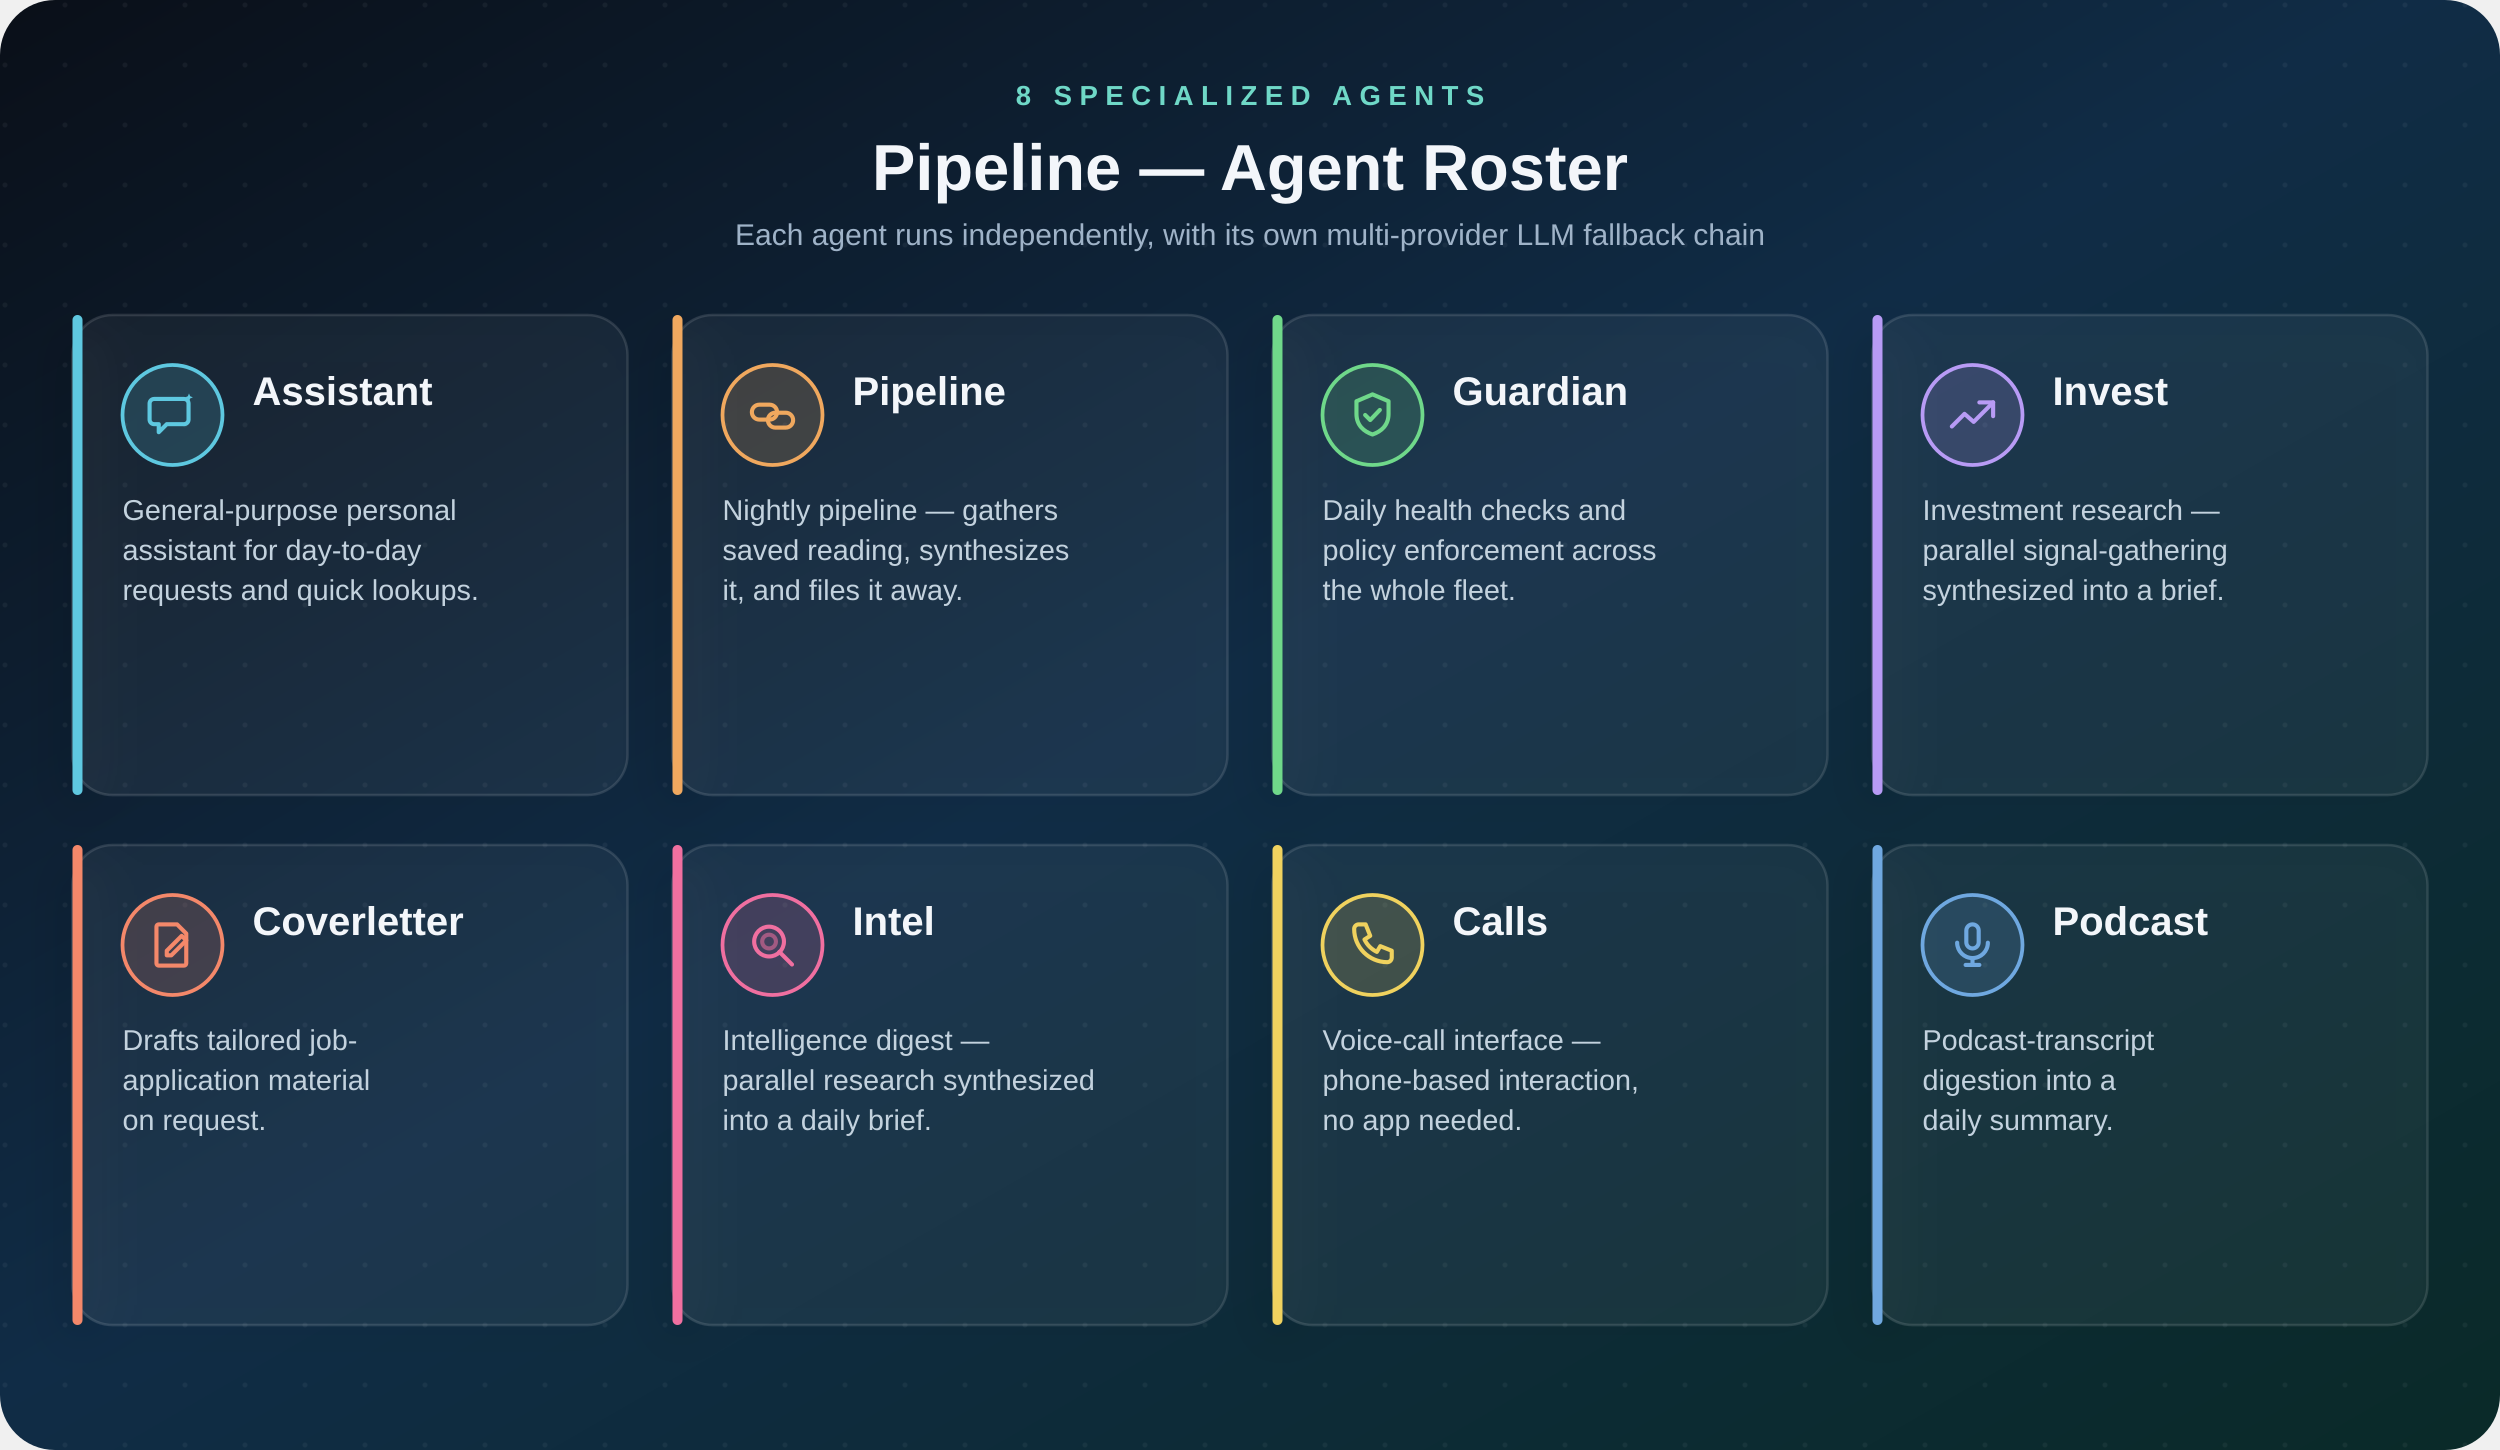
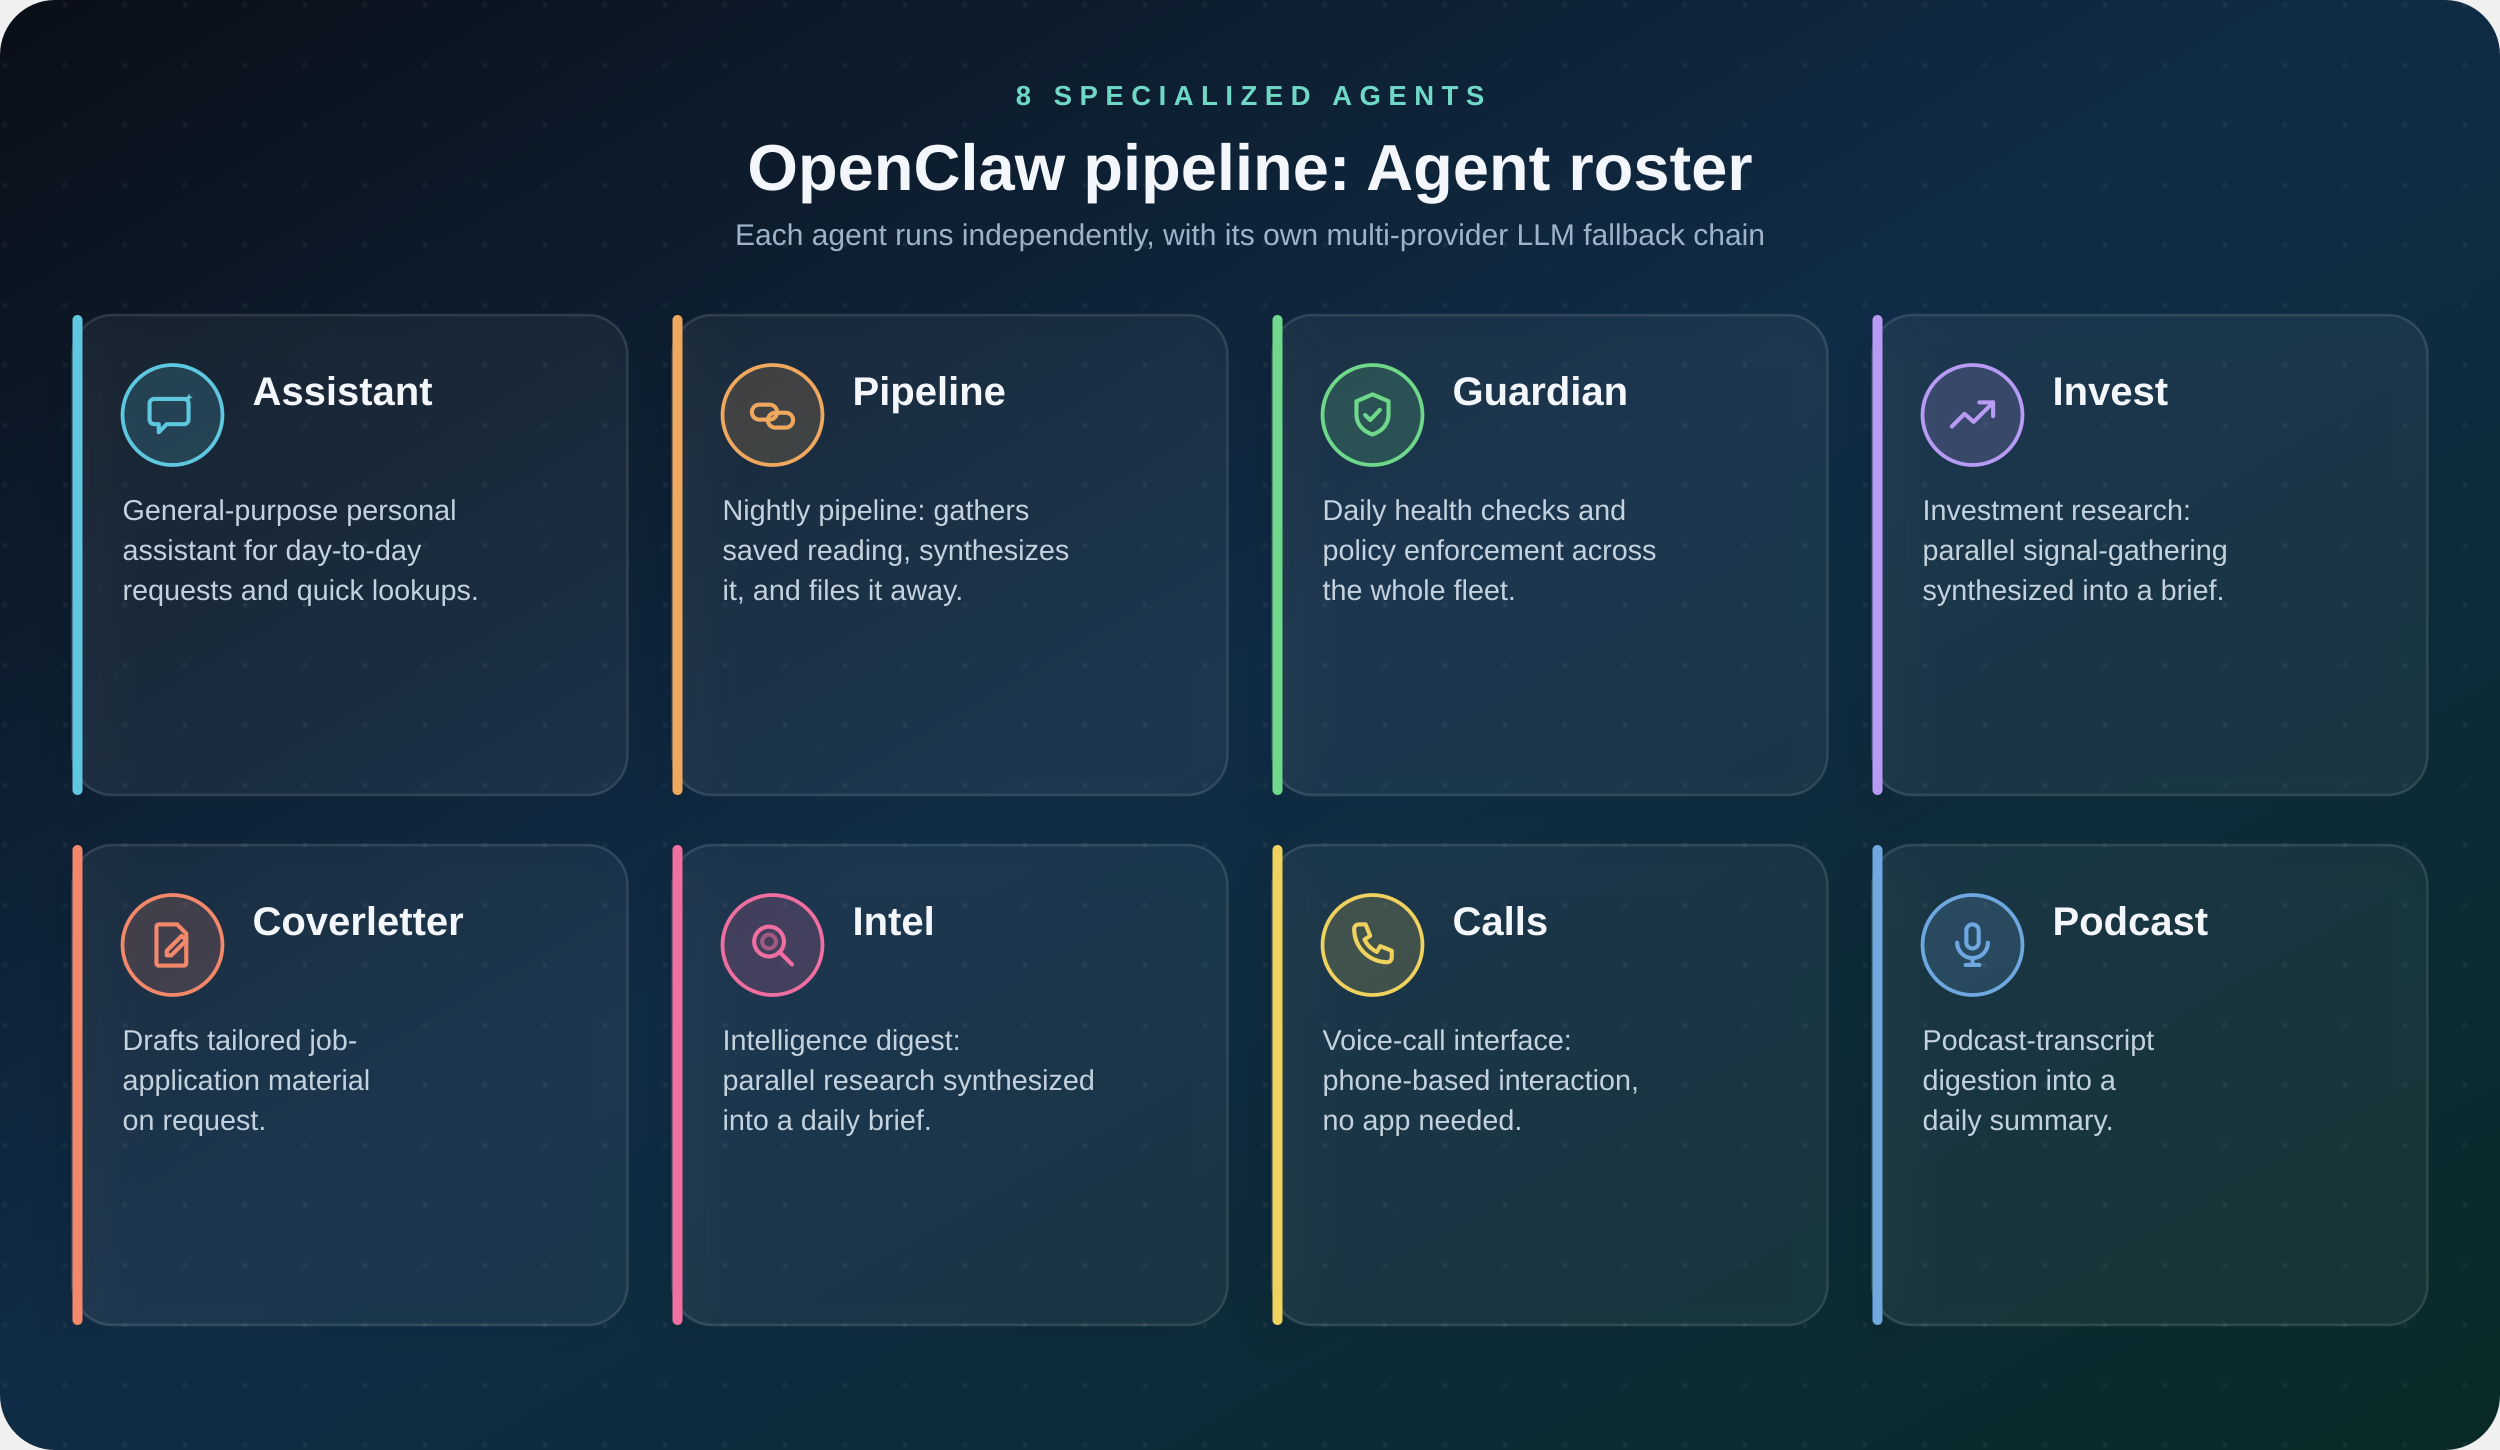
<svg xmlns="http://www.w3.org/2000/svg" viewBox="0 0 1000 580" font-family="'Segoe UI', Arial, sans-serif">
  <defs>
    <linearGradient id="bgGrad2" x1="0%" y1="0%" x2="100%" y2="100%">
      <stop offset="0%" stop-color="#0a0f18" />
      <stop offset="48%" stop-color="#102c46" />
      <stop offset="100%" stop-color="#0a2a28" />
    </linearGradient>
    <pattern id="dots2" width="24" height="24" patternUnits="userSpaceOnUse">
      <circle cx="2" cy="2" r="1" fill="#ffffff" opacity="0.05" />
    </pattern>
    <filter id="cardShadow2" x="-20%" y="-20%" width="140%" height="160%">
      <feDropShadow dx="0" dy="6" stdDeviation="10" flood-color="#000000" flood-opacity="0.35" />
    </filter>
    <symbol id="a-chat" viewBox="0 0 24 24">
      <g fill="none" stroke="currentColor" stroke-width="1.8" stroke-linecap="round" stroke-linejoin="round">
        <path d="M4 5h13a2 2 0 0 1 2 2v7a2 2 0 0 1-2 2H9.5L6 19.5V16H4a2 2 0 0 1-2-2V7a2 2 0 0 1 2-2z" />
        <path d="M19.2 2.6l.5 1.2 1.2.5-1.2.5-.5 1.2-.5-1.2-1.2-.5 1.2-.5z" fill="currentColor" stroke="none" />
      </g>
    </symbol>
    <symbol id="a-chain" viewBox="0 0 24 24">
      <g fill="none" stroke="currentColor" stroke-width="1.8" stroke-linecap="round" stroke-linejoin="round">
        <rect x="3" y="7.5" width="11" height="6.5" rx="3.25" />
        <rect x="10" y="11" width="11" height="6.5" rx="3.25" />
      </g>
    </symbol>
    <symbol id="a-shield" viewBox="0 0 24 24">
      <g fill="none" stroke="currentColor" stroke-width="1.8" stroke-linecap="round" stroke-linejoin="round">
        <path d="M12 3 19 6v5.5c0 5-3.2 7.7-7 9-3.8-1.3-7-4-7-9V6z" />
        <path d="M8.8 12 11 14.2l4.2-4.4" />
      </g>
    </symbol>
    <symbol id="a-trend" viewBox="0 0 24 24">
      <g fill="none" stroke="currentColor" stroke-width="1.8" stroke-linecap="round" stroke-linejoin="round">
        <path d="M3 17l5.5-5.5L12.5 15 21 6.5" />
        <path d="M15 6.5h6v6" />
      </g>
    </symbol>
    <symbol id="a-docpen" viewBox="0 0 24 24">
      <g fill="none" stroke="currentColor" stroke-width="1.8" stroke-linecap="round" stroke-linejoin="round">
        <path d="M6 3h8l4 4v13a1 1 0 0 1-1 1H6a1 1 0 0 1-1-1V4a1 1 0 0 1 1-1z" />
        <path d="M9.5 14.5 16 8l2 2-6.5 6.5H9.5v-2z" />
      </g>
    </symbol>
    <symbol id="a-radar" viewBox="0 0 24 24">
      <g fill="none" stroke="currentColor" stroke-width="1.8" stroke-linecap="round" stroke-linejoin="round">
        <circle cx="10.5" cy="10.5" r="6.5" />
        <circle cx="10.5" cy="10.5" r="3" opacity="0.55" />
        <path d="M15 15l5.5 5.5" />
      </g>
    </symbol>
    <symbol id="a-phone" viewBox="0 0 24 24">
      <g fill="none" stroke="currentColor" stroke-width="1.8" stroke-linecap="round" stroke-linejoin="round">
        <path d="M6 3h3l2 5-2.5 1.6a11.5 11.5 0 0 0 5.4 5.4L15.4 12.5l5 2v3a2 2 0 0 1-2 2A14.5 14.5 0 0 1 4 5a2 2 0 0 1 2-2z" />
      </g>
    </symbol>
    <symbol id="a-mic" viewBox="0 0 24 24">
      <g fill="none" stroke="currentColor" stroke-width="1.8" stroke-linecap="round" stroke-linejoin="round">
        <rect x="9.3" y="3" width="5.4" height="10.5" rx="2.7" />
        <path d="M5.3 11a6.7 6.7 0 0 0 13.4 0" />
        <path d="M12 17.7v3" />
        <path d="M9 20.7h6" />
      </g>
    </symbol>
  </defs>
  <rect width="1000" height="580" rx="22" fill="url(#bgGrad2)" />
  <rect width="1000" height="580" rx="22" fill="url(#dots2)" />
  <text x="500" y="42" text-anchor="middle" font-size="11" letter-spacing="3" font-weight="700" fill="#6fd8c7">8 SPECIALIZED AGENTS</text>
-   <text x="500" y="76" text-anchor="middle" font-size="26" font-weight="600" fill="#f3f6fa">Pipeline — Agent Roster</text>
+   <text x="500" y="76" text-anchor="middle" font-size="26" font-weight="600" fill="#f3f6fa">OpenClaw pipeline: Agent roster</text>
  <text x="500" y="98" text-anchor="middle" font-size="12" fill="#9fb3c8">Each agent runs independently, with its own multi-provider LLM fallback chain</text>
  <g filter="url(#cardShadow2)">
    <rect x="29" y="126" width="222" height="192" rx="16" fill="#ffffff" fill-opacity="0.045" stroke="#ffffff" stroke-opacity="0.12" />
    <rect x="29" y="126" width="4" height="192" rx="2" fill="#5ec8e0" />
  </g>
  <circle cx="69" cy="166" r="20" fill="#5ec8e0" fill-opacity="0.18" stroke="#5ec8e0" stroke-width="1.5" />
  <use href="#a-chat" x="58" y="155" width="22" height="22" color="#5ec8e0" />
  <text x="101" y="162" font-size="16" font-weight="700" fill="#f3f6fa">Assistant</text>
  <text x="49" y="208" font-size="11.5" fill="#c3d2de">General-purpose personal</text>
  <text x="49" y="224" font-size="11.5" fill="#c3d2de">assistant for day-to-day</text>
  <text x="49" y="240" font-size="11.5" fill="#c3d2de">requests and quick lookups.</text>
  <g filter="url(#cardShadow2)">
    <rect x="269" y="126" width="222" height="192" rx="16" fill="#ffffff" fill-opacity="0.045" stroke="#ffffff" stroke-opacity="0.12" />
    <rect x="269" y="126" width="4" height="192" rx="2" fill="#f0a85e" />
  </g>
  <circle cx="309" cy="166" r="20" fill="#f0a85e" fill-opacity="0.18" stroke="#f0a85e" stroke-width="1.5" />
  <use href="#a-chain" x="298" y="155" width="22" height="22" color="#f0a85e" />
  <text x="341" y="162" font-size="16" font-weight="700" fill="#f3f6fa">Pipeline</text>
-   <text x="289" y="208" font-size="11.5" fill="#c3d2de">Nightly pipeline — gathers</text>
+   <text x="289" y="208" font-size="11.5" fill="#c3d2de">Nightly pipeline: gathers</text>
  <text x="289" y="224" font-size="11.5" fill="#c3d2de">saved reading, synthesizes</text>
  <text x="289" y="240" font-size="11.5" fill="#c3d2de">it, and files it away.</text>
  <g filter="url(#cardShadow2)">
    <rect x="509" y="126" width="222" height="192" rx="16" fill="#ffffff" fill-opacity="0.045" stroke="#ffffff" stroke-opacity="0.12" />
    <rect x="509" y="126" width="4" height="192" rx="2" fill="#6fd88a" />
  </g>
  <circle cx="549" cy="166" r="20" fill="#6fd88a" fill-opacity="0.18" stroke="#6fd88a" stroke-width="1.5" />
  <use href="#a-shield" x="538" y="155" width="22" height="22" color="#6fd88a" />
  <text x="581" y="162" font-size="16" font-weight="700" fill="#f3f6fa">Guardian</text>
  <text x="529" y="208" font-size="11.5" fill="#c3d2de">Daily health checks and</text>
  <text x="529" y="224" font-size="11.5" fill="#c3d2de">policy enforcement across</text>
  <text x="529" y="240" font-size="11.5" fill="#c3d2de">the whole fleet.</text>
  <g filter="url(#cardShadow2)">
    <rect x="749" y="126" width="222" height="192" rx="16" fill="#ffffff" fill-opacity="0.045" stroke="#ffffff" stroke-opacity="0.12" />
    <rect x="749" y="126" width="4" height="192" rx="2" fill="#b89bf5" />
  </g>
  <circle cx="789" cy="166" r="20" fill="#b89bf5" fill-opacity="0.18" stroke="#b89bf5" stroke-width="1.5" />
  <use href="#a-trend" x="778" y="155" width="22" height="22" color="#b89bf5" />
  <text x="821" y="162" font-size="16" font-weight="700" fill="#f3f6fa">Invest</text>
-   <text x="769" y="208" font-size="11.5" fill="#c3d2de">Investment research —</text>
+   <text x="769" y="208" font-size="11.5" fill="#c3d2de">Investment research:</text>
  <text x="769" y="224" font-size="11.5" fill="#c3d2de">parallel signal-gathering</text>
  <text x="769" y="240" font-size="11.5" fill="#c3d2de">synthesized into a brief.</text>
  <g filter="url(#cardShadow2)">
    <rect x="29" y="338" width="222" height="192" rx="16" fill="#ffffff" fill-opacity="0.045" stroke="#ffffff" stroke-opacity="0.12" />
    <rect x="29" y="338" width="4" height="192" rx="2" fill="#f4886a" />
  </g>
  <circle cx="69" cy="378" r="20" fill="#f4886a" fill-opacity="0.18" stroke="#f4886a" stroke-width="1.5" />
  <use href="#a-docpen" x="58" y="367" width="22" height="22" color="#f4886a" />
  <text x="101" y="374" font-size="16" font-weight="700" fill="#f3f6fa">Coverletter</text>
  <text x="49" y="420" font-size="11.5" fill="#c3d2de">Drafts tailored job-</text>
  <text x="49" y="436" font-size="11.5" fill="#c3d2de">application material</text>
  <text x="49" y="452" font-size="11.5" fill="#c3d2de">on request.</text>
  <g filter="url(#cardShadow2)">
    <rect x="269" y="338" width="222" height="192" rx="16" fill="#ffffff" fill-opacity="0.045" stroke="#ffffff" stroke-opacity="0.12" />
    <rect x="269" y="338" width="4" height="192" rx="2" fill="#f06fa0" />
  </g>
  <circle cx="309" cy="378" r="20" fill="#f06fa0" fill-opacity="0.18" stroke="#f06fa0" stroke-width="1.5" />
  <use href="#a-radar" x="298" y="367" width="22" height="22" color="#f06fa0" />
  <text x="341" y="374" font-size="16" font-weight="700" fill="#f3f6fa">Intel</text>
-   <text x="289" y="420" font-size="11.5" fill="#c3d2de">Intelligence digest —</text>
+   <text x="289" y="420" font-size="11.5" fill="#c3d2de">Intelligence digest:</text>
  <text x="289" y="436" font-size="11.5" fill="#c3d2de">parallel research synthesized</text>
  <text x="289" y="452" font-size="11.5" fill="#c3d2de">into a daily brief.</text>
  <g filter="url(#cardShadow2)">
    <rect x="509" y="338" width="222" height="192" rx="16" fill="#ffffff" fill-opacity="0.045" stroke="#ffffff" stroke-opacity="0.12" />
    <rect x="509" y="338" width="4" height="192" rx="2" fill="#f0d25e" />
  </g>
  <circle cx="549" cy="378" r="20" fill="#f0d25e" fill-opacity="0.18" stroke="#f0d25e" stroke-width="1.5" />
  <use href="#a-phone" x="538" y="367" width="22" height="22" color="#f0d25e" />
  <text x="581" y="374" font-size="16" font-weight="700" fill="#f3f6fa">Calls</text>
-   <text x="529" y="420" font-size="11.5" fill="#c3d2de">Voice-call interface —</text>
+   <text x="529" y="420" font-size="11.5" fill="#c3d2de">Voice-call interface:</text>
  <text x="529" y="436" font-size="11.5" fill="#c3d2de">phone-based interaction,</text>
  <text x="529" y="452" font-size="11.5" fill="#c3d2de">no app needed.</text>
  <g filter="url(#cardShadow2)">
    <rect x="749" y="338" width="222" height="192" rx="16" fill="#ffffff" fill-opacity="0.045" stroke="#ffffff" stroke-opacity="0.12" />
    <rect x="749" y="338" width="4" height="192" rx="2" fill="#6fa8e0" />
  </g>
  <circle cx="789" cy="378" r="20" fill="#6fa8e0" fill-opacity="0.18" stroke="#6fa8e0" stroke-width="1.5" />
  <use href="#a-mic" x="778" y="367" width="22" height="22" color="#6fa8e0" />
  <text x="821" y="374" font-size="16" font-weight="700" fill="#f3f6fa">Podcast</text>
  <text x="769" y="420" font-size="11.5" fill="#c3d2de">Podcast-transcript</text>
  <text x="769" y="436" font-size="11.5" fill="#c3d2de">digestion into a</text>
  <text x="769" y="452" font-size="11.5" fill="#c3d2de">daily summary.</text>
</svg>
